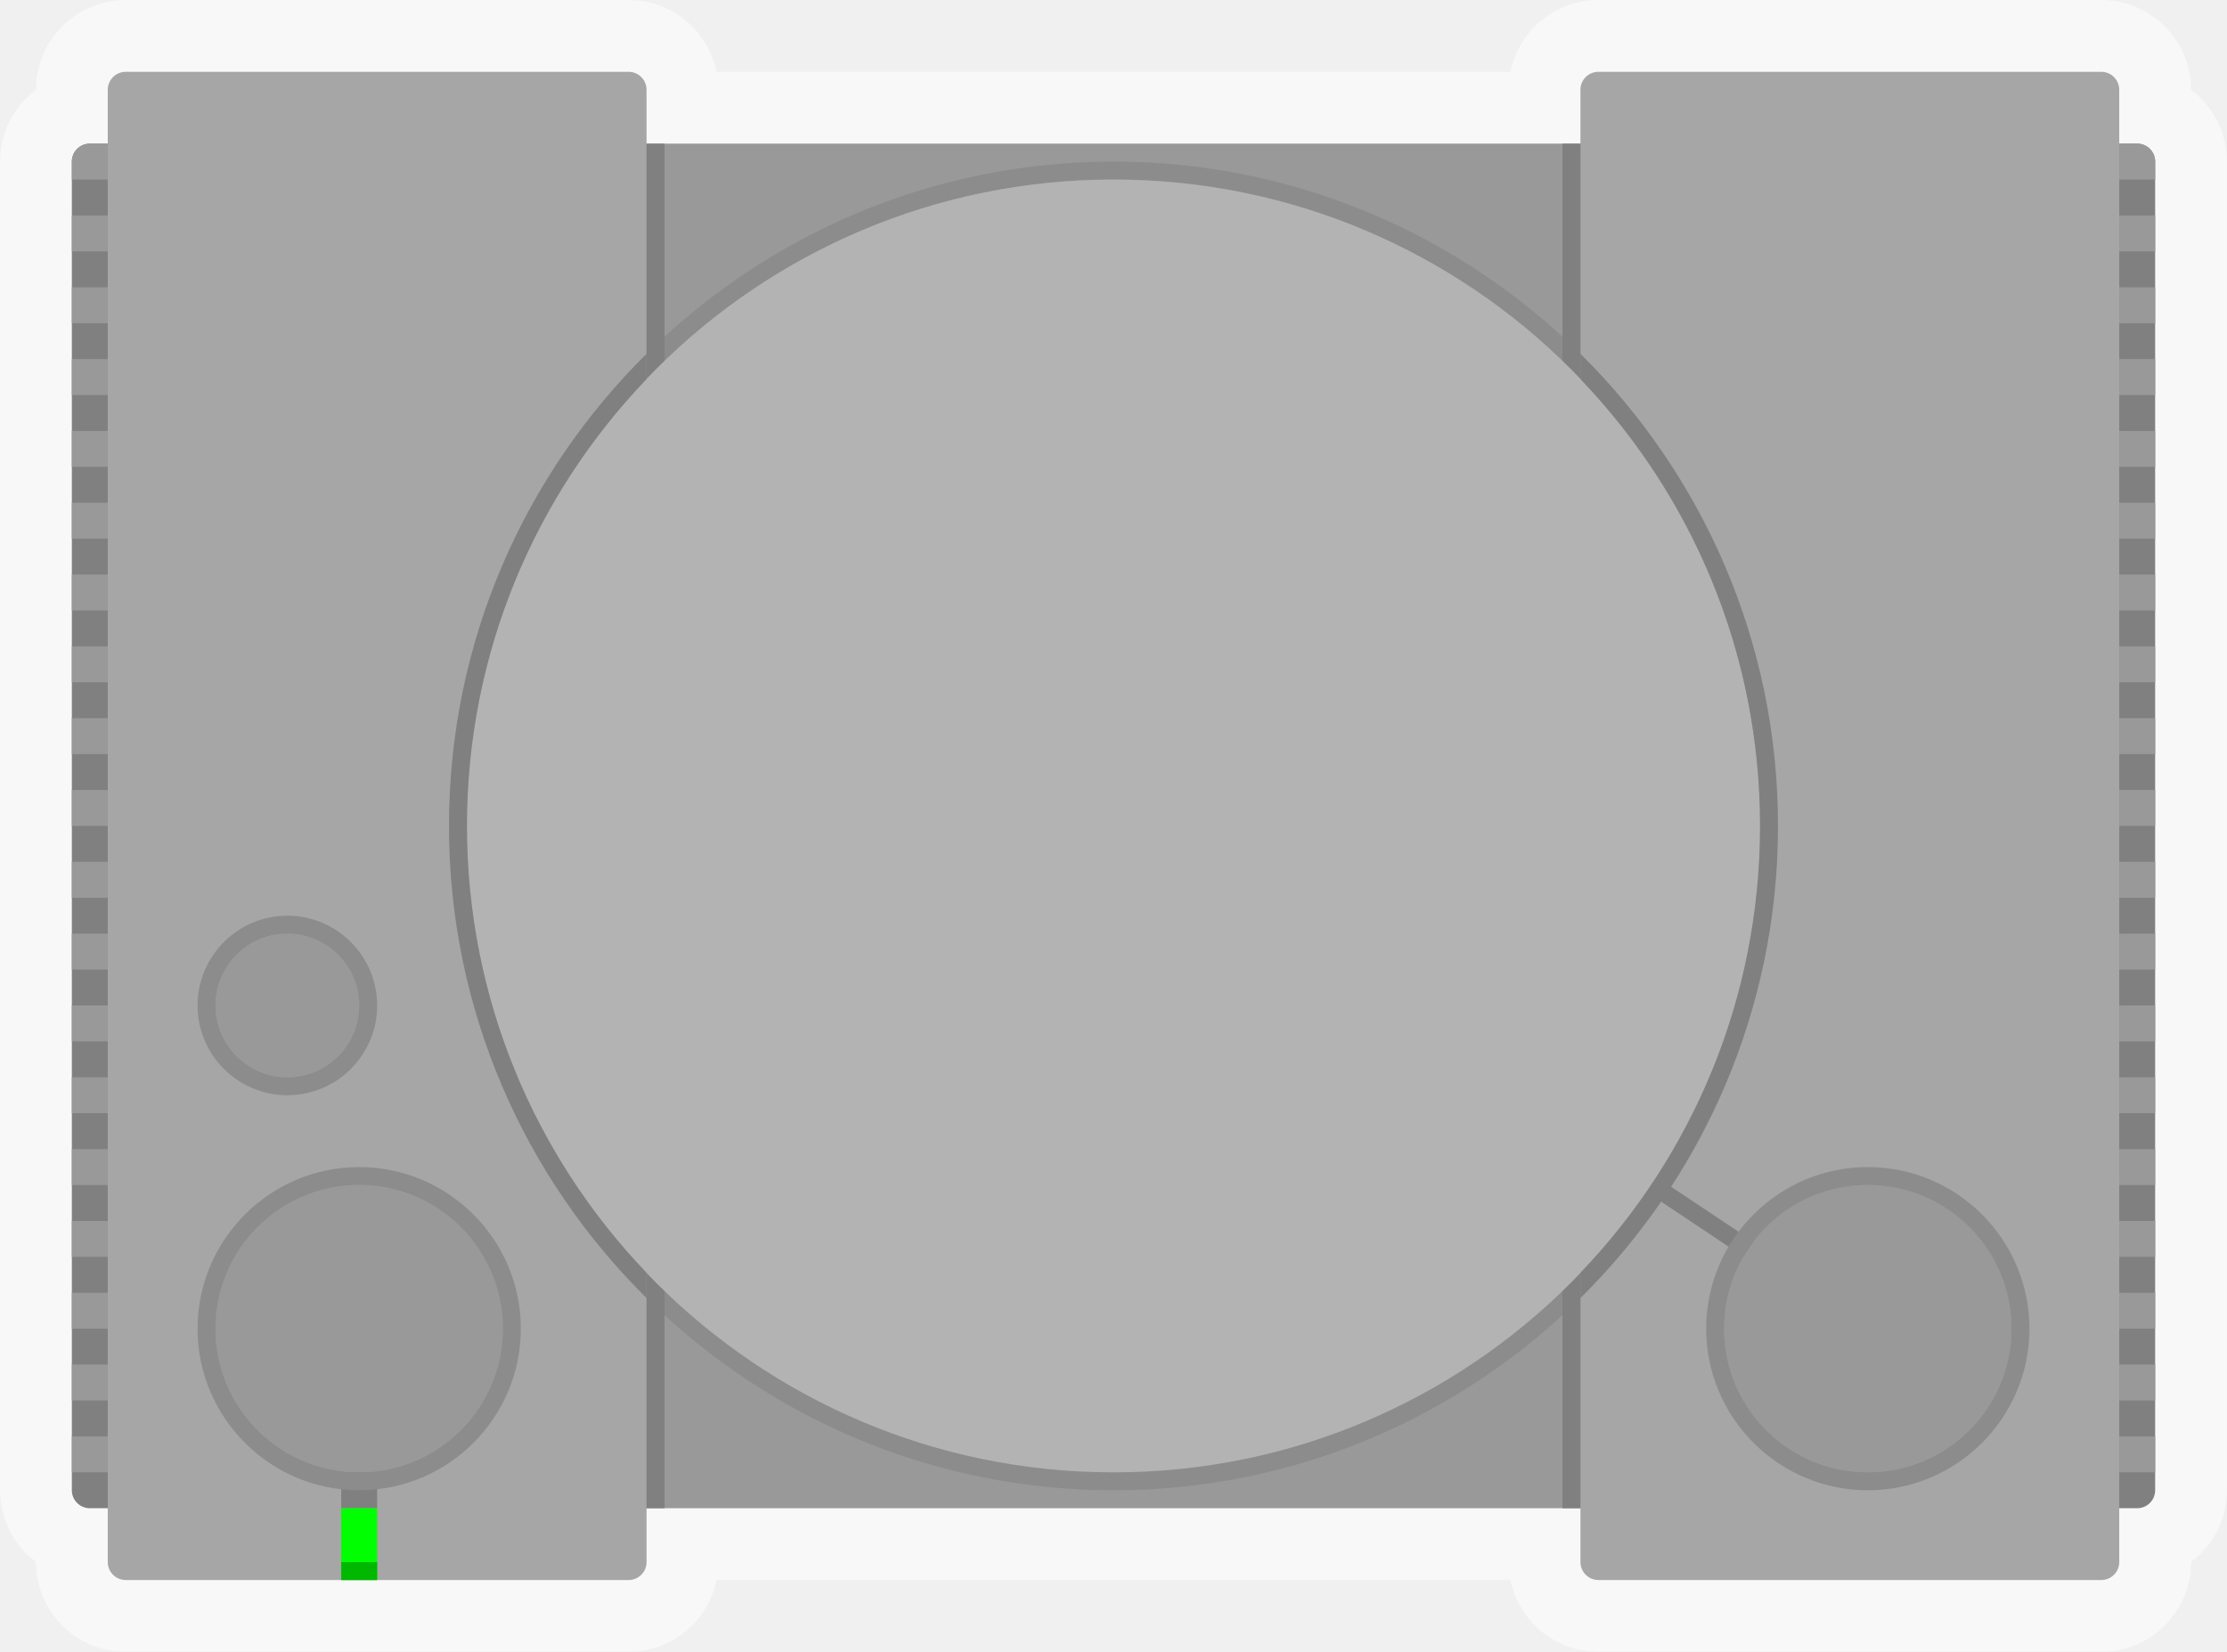
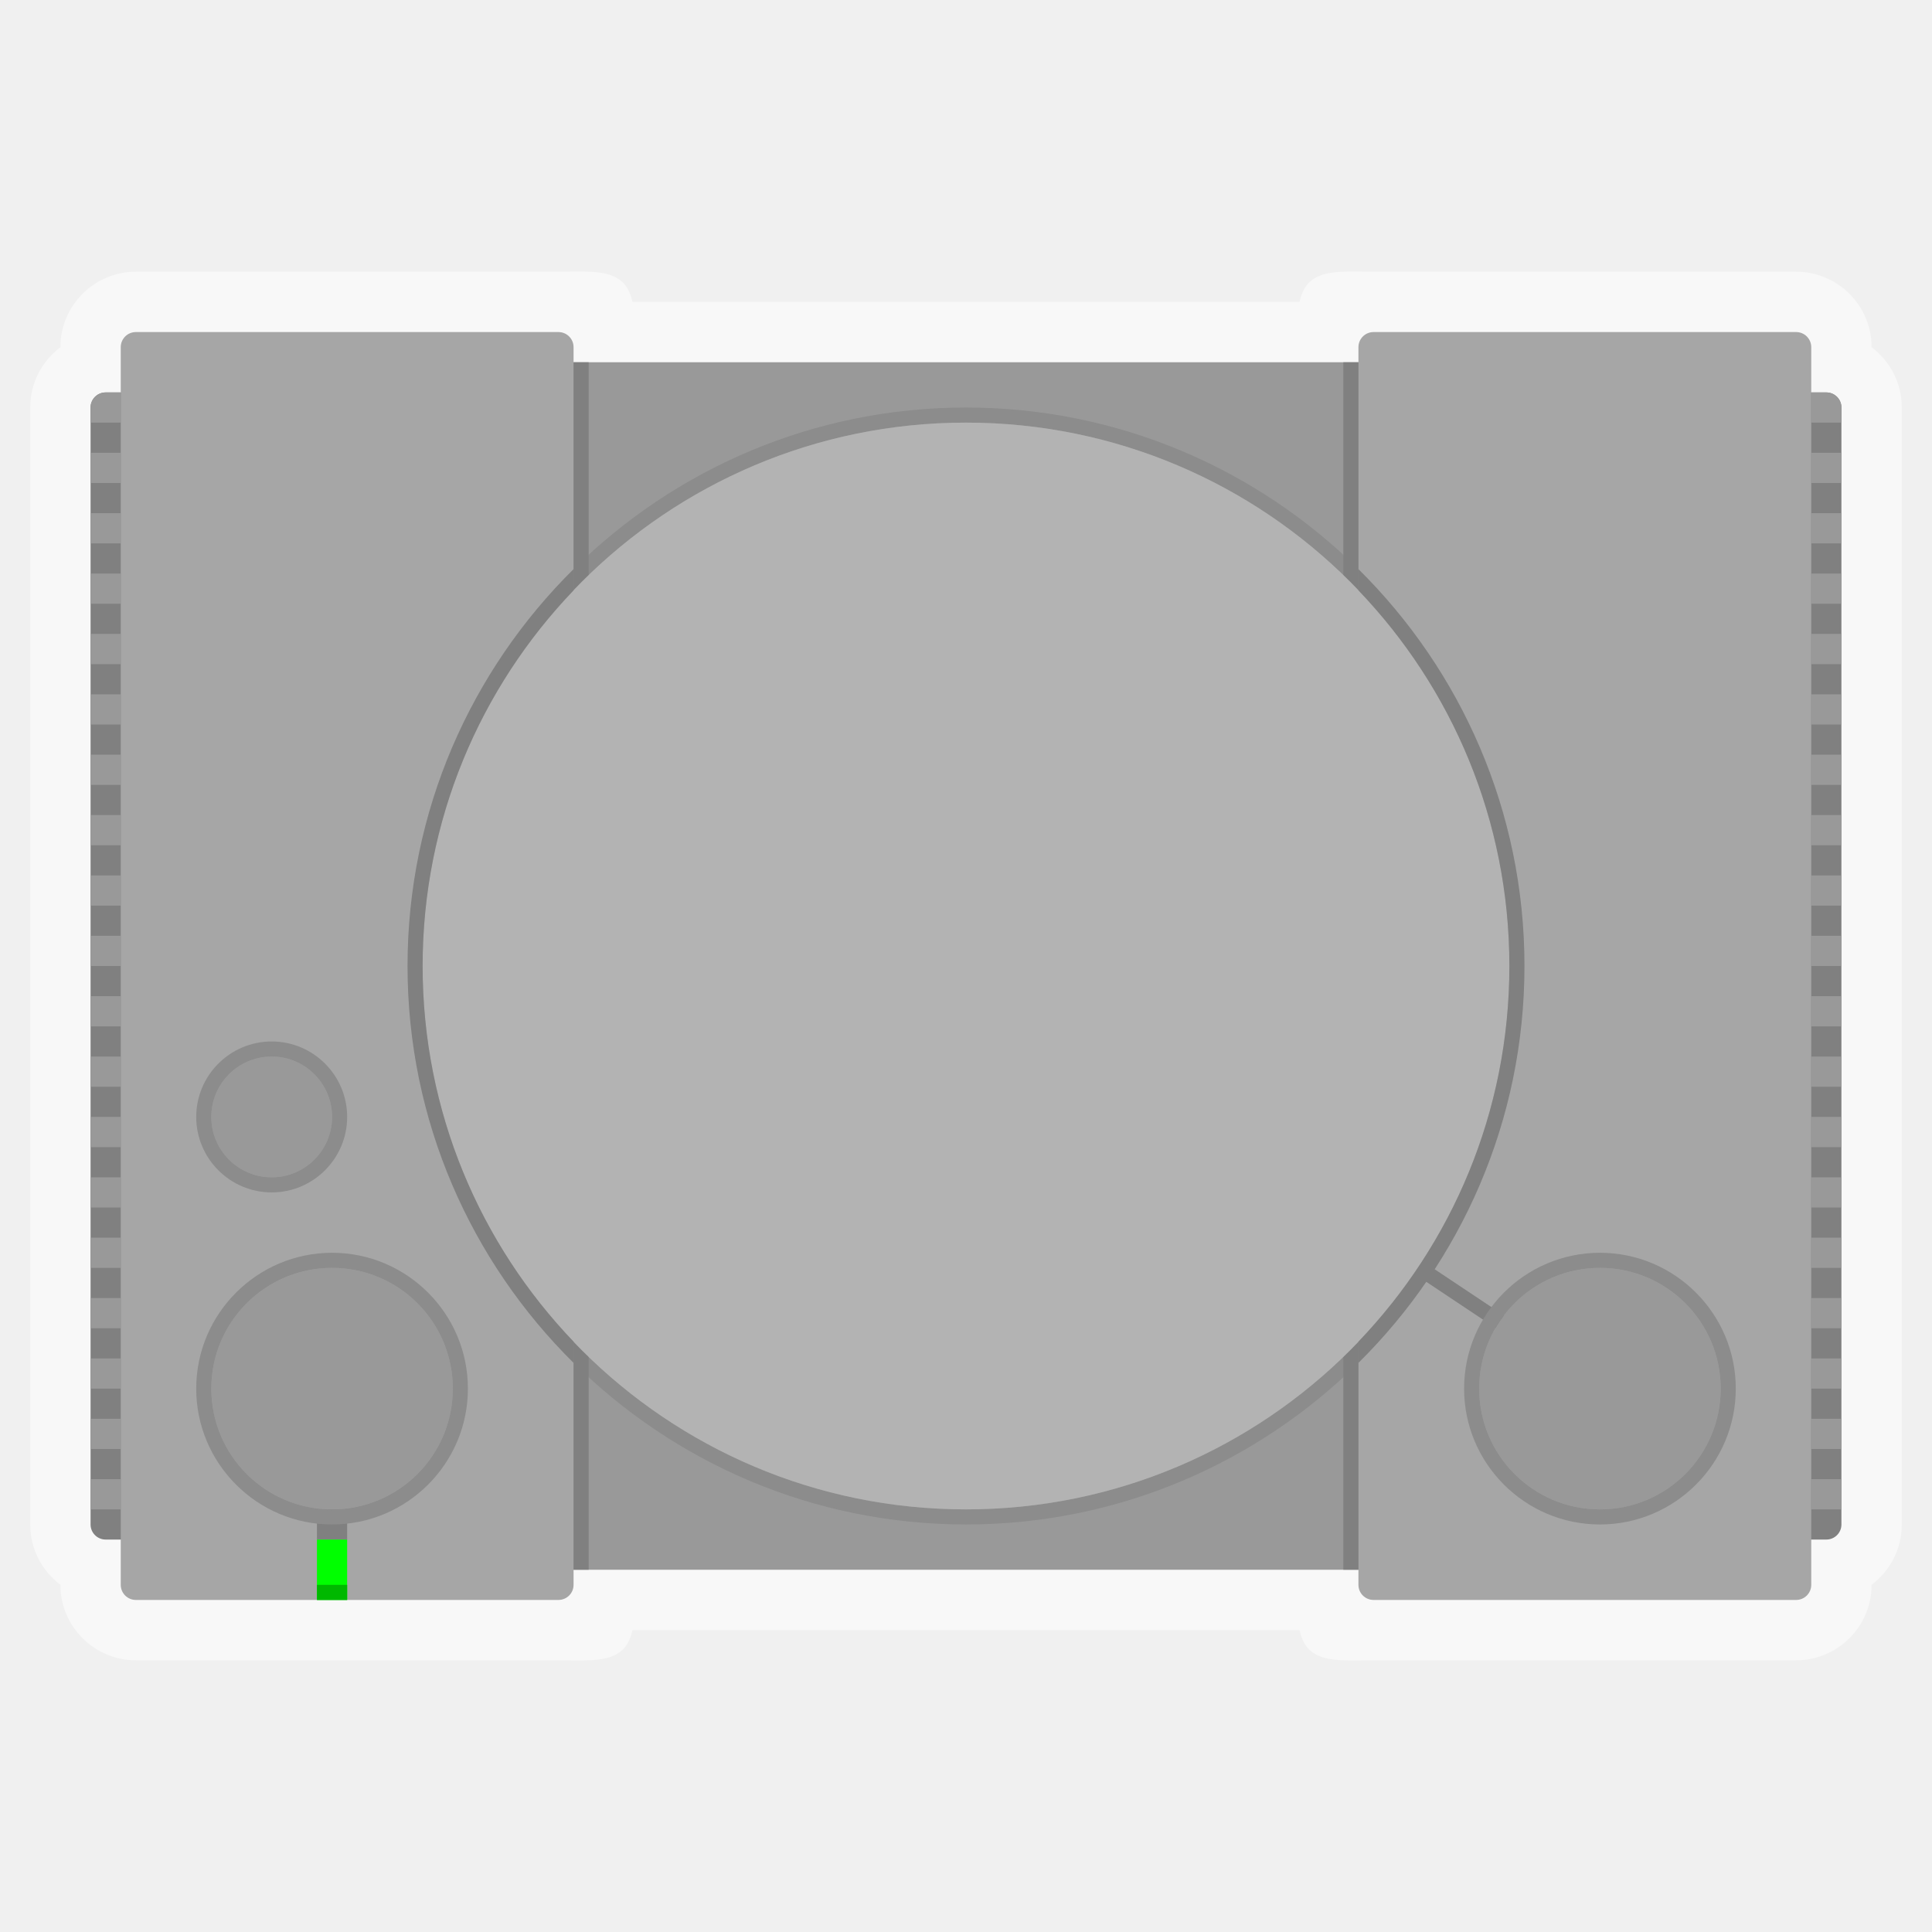
- <svg xmlns="http://www.w3.org/2000/svg" viewBox="0 0 330.667 245.333" height="245.333" width="330.667" xml:space="preserve" id="svg2" version="1.1">
-   <defs id="defs6">
-     <clipPath id="clipPath18" clipPathUnits="userSpaceOnUse">
-       <path id="path16" d="M 0,256 H 256 V 0 H 0 Z" />
-     </clipPath>
-     <clipPath id="clipPath26" clipPathUnits="userSpaceOnUse">
-       <path id="path24" d="M 4,220 H 252 V 36 H 4 Z" />
-     </clipPath>
-     <clipPath id="clipPath44" clipPathUnits="userSpaceOnUse">
-       <path id="path42" d="M 0,256 H 256 V 0 H 0 Z" />
-     </clipPath>
-   </defs>
-   <g transform="matrix(1.333333,0,0,-1.333333,-5.333333,293.3333)" id="g10">
-     <g id="g12">
-       <g clip-path="url(#clipPath18)" id="g14">
-         <g id="g20">
-           <g id="g22" />
-           <g id="g34">
-             <g style="opacity:0.5" id="g32" clip-path="url(#clipPath26)">
-               <g id="g30" transform="translate(248,209.9951)">
-                 <path id="path28" style="fill:#ffffff;fill-opacity:1;fill-rule:nonzero;stroke:none" d="m 0,0 v 0.005 c 0,5.514 -4.486,10 -10,10 h -56 c -4.829,0 -8.87,-3.442 -9.799,-8 h -88.402 c -0.929,4.558 -4.97,8 -9.799,8 h -56 c -5.514,0 -10,-4.486 -10,-10 L -240,0 c -2.428,-1.826 -4,-4.73 -4,-7.995 v -2 -4 -4 -4 -4 -4 -4 -4 -4 -4 -4 -4 -4 -4 -4 -4 -4 -4 -4 -4 -4 -4 -4 -4 -4 -4 -4 -4 -4 -4 -4 -4 -4 -4 -4 -4 -4 -2 c 0,-3.265 1.572,-6.169 4,-7.995 v -0.005 c 0,-5.514 4.486,-10 10,-10 h 24 4 28 c 4.829,0 8.87,3.441 9.799,8 h 88.402 c 0.929,-4.559 4.97,-8 9.799,-8 h 56 c 5.514,0 10,4.486 10,10 v 0.005 c 2.428,1.826 4,4.73 4,7.995 v 2 4 4 4 4 4 4 4 4 4 4 4 4 4 4 4 4 4 4 4 4 4 4 4 4 4 4 4 4 4 4 4 4 4 4 4 4 2 C 4,-4.73 2.428,-1.826 0,0" />
-               </g>
-             </g>
-           </g>
-         </g>
-       </g>
-     </g>
-     <path id="path36" style="fill:#999999;fill-opacity:1;fill-rule:nonzero;stroke:none" d="M 188,52 H 68 v 152 h 120 z" />
-     <g id="g38">
-       <g clip-path="url(#clipPath44)" id="g40">
-         <g transform="translate(18,52)" id="g46">
-           <path id="path48" style="fill:#808080;fill-opacity:1;fill-rule:nonzero;stroke:none" d="m 0,0 h -4 c -1.104,0 -2,0.896 -2,2 v 148 c 0,1.104 0.896,2 2,2 h 4 c 1.104,0 2,-0.896 2,-2 V 2 C 2,0.896 1.104,0 0,0" />
-         </g>
-         <g transform="translate(242,52)" id="g50">
-           <path id="path52" style="fill:#808080;fill-opacity:1;fill-rule:nonzero;stroke:none" d="m 0,0 h -4 c -1.104,0 -2,0.896 -2,2 v 148 c 0,1.104 0.896,2 2,2 h 4 c 1.104,0 2,-0.896 2,-2 V 2 C 2,0.896 1.104,0 0,0" />
-         </g>
-         <g transform="translate(74,44)" id="g54">
-           <path id="path56" style="fill:#a6a6a6;fill-opacity:1;fill-rule:nonzero;stroke:none" d="m 0,0 h -56 c -1.104,0 -2,0.896 -2,2 v 164 c 0,1.104 0.896,2 2,2 H 0 c 1.104,0 2,-0.896 2,-2 V 2 C 2,0.896 1.104,0 0,0" />
-         </g>
-         <g transform="translate(44,108)" id="g58">
-           <path id="path60" style="fill:#999999;fill-opacity:1;fill-rule:nonzero;stroke:none" d="m 0,0 c 0,-4.418 -3.582,-8 -8,-8 -4.418,0 -8,3.582 -8,8 0,4.418 3.582,8 8,8 4.418,0 8,-3.582 8,-8" />
-         </g>
-         <g transform="translate(36,118)" id="g62">
-           <path id="path64" style="fill:#8c8c8c;fill-opacity:1;fill-rule:nonzero;stroke:none" d="m 0,0 c -5.514,0 -10,-4.486 -10,-10 0,-5.514 4.486,-10 10,-10 5.514,0 10,4.486 10,10 C 10,-4.486 5.514,0 0,0 m 0,-2 c 4.418,0 8,-3.582 8,-8 0,-4.418 -3.582,-8 -8,-8 -4.418,0 -8,3.582 -8,8 0,4.418 3.582,8 8,8" />
-         </g>
-         <path id="path66" style="fill:#999999;fill-opacity:1;fill-rule:nonzero;stroke:none" d="m 16,56 h -4 v 4 h 4 z" />
-         <path id="path68" style="fill:#999999;fill-opacity:1;fill-rule:nonzero;stroke:none" d="m 16,64 h -4 v 4 h 4 z" />
-         <path id="path70" style="fill:#999999;fill-opacity:1;fill-rule:nonzero;stroke:none" d="m 16,72 h -4 v 4 h 4 z" />
-         <path id="path72" style="fill:#999999;fill-opacity:1;fill-rule:nonzero;stroke:none" d="m 16,80 h -4 v 4 h 4 z" />
-         <path id="path74" style="fill:#999999;fill-opacity:1;fill-rule:nonzero;stroke:none" d="m 16,88 h -4 v 4 h 4 z" />
-         <path id="path76" style="fill:#999999;fill-opacity:1;fill-rule:nonzero;stroke:none" d="m 16,96 h -4 v 4 h 4 z" />
-         <path id="path78" style="fill:#999999;fill-opacity:1;fill-rule:nonzero;stroke:none" d="m 16,104 h -4 v 4 h 4 z" />
-         <path id="path80" style="fill:#999999;fill-opacity:1;fill-rule:nonzero;stroke:none" d="m 16,112 h -4 v 4 h 4 z" />
-         <path id="path82" style="fill:#999999;fill-opacity:1;fill-rule:nonzero;stroke:none" d="m 16,120 h -4 v 4 h 4 z" />
-         <path id="path84" style="fill:#999999;fill-opacity:1;fill-rule:nonzero;stroke:none" d="m 16,128 h -4 v 4 h 4 z" />
-         <path id="path86" style="fill:#999999;fill-opacity:1;fill-rule:nonzero;stroke:none" d="m 16,136 h -4 v 4 h 4 z" />
-         <path id="path88" style="fill:#999999;fill-opacity:1;fill-rule:nonzero;stroke:none" d="m 16,144 h -4 v 4 h 4 z" />
-         <path id="path90" style="fill:#999999;fill-opacity:1;fill-rule:nonzero;stroke:none" d="m 16,152 h -4 v 4 h 4 z" />
-         <path id="path92" style="fill:#999999;fill-opacity:1;fill-rule:nonzero;stroke:none" d="m 16,160 h -4 v 4 h 4 z" />
-         <path id="path94" style="fill:#999999;fill-opacity:1;fill-rule:nonzero;stroke:none" d="m 16,168 h -4 v 4 h 4 z" />
-         <path id="path96" style="fill:#999999;fill-opacity:1;fill-rule:nonzero;stroke:none" d="m 16,176 h -4 v 4 h 4 z" />
-         <path id="path98" style="fill:#999999;fill-opacity:1;fill-rule:nonzero;stroke:none" d="m 16,184 h -4 v 4 h 4 z" />
-         <path id="path100" style="fill:#999999;fill-opacity:1;fill-rule:nonzero;stroke:none" d="m 16,192 h -4 v 4 h 4 z" />
-         <g transform="translate(16,200)" id="g102">
-           <path id="path104" style="fill:#999999;fill-opacity:1;fill-rule:nonzero;stroke:none" d="m 0,0 h -4 v 2 c 0,1.104 0.896,2 2,2 h 2 z" />
-         </g>
-         <path id="path106" style="fill:#808080;fill-opacity:1;fill-rule:nonzero;stroke:none" d="m 46,52 h -4 v 4 h 4 z" />
-         <path id="path108" style="fill:#00ff00;fill-opacity:1;fill-rule:nonzero;stroke:none" d="m 46,44 h -4 v 8 h 4 z" />
-         <g transform="translate(60,72)" id="g110">
-           <path id="path112" style="fill:#999999;fill-opacity:1;fill-rule:nonzero;stroke:none" d="m 0,0 c 0,-8.837 -7.164,-16 -16,-16 -8.836,0 -16,7.163 -16,16 0,8.837 7.164,16 16,16 C -7.164,16 0,8.837 0,0" />
-         </g>
-         <g transform="translate(44,90)" id="g114">
-           <path id="path116" style="fill:#8c8c8c;fill-opacity:1;fill-rule:nonzero;stroke:none" d="m 0,0 c -9.925,0 -18,-8.075 -18,-18 0,-9.925 8.075,-18 18,-18 9.925,0 18,8.075 18,18 C 18,-8.075 9.925,0 0,0 m 0,-2 c 8.836,0 16,-7.163 16,-16 0,-8.837 -7.164,-16 -16,-16 -8.836,0 -16,7.163 -16,16 0,8.837 7.164,16 16,16" />
-         </g>
-         <g transform="translate(182,44)" id="g118">
-           <path id="path120" style="fill:#a6a6a6;fill-opacity:1;fill-rule:nonzero;stroke:none" d="m 0,0 h 56 c 1.104,0 2,0.896 2,2 v 164 c 0,1.104 -0.896,2 -2,2 H 0 c -1.104,0 -2,-0.896 -2,-2 V 2 C -2,0.896 -1.104,0 0,0" />
-         </g>
-         <path id="path122" style="fill:#999999;fill-opacity:1;fill-rule:nonzero;stroke:none" d="m 240,56 h 4 v 4 h -4 z" />
-         <path id="path124" style="fill:#999999;fill-opacity:1;fill-rule:nonzero;stroke:none" d="m 240,64 h 4 v 4 h -4 z" />
-         <path id="path126" style="fill:#999999;fill-opacity:1;fill-rule:nonzero;stroke:none" d="m 240,72 h 4 v 4 h -4 z" />
-         <path id="path128" style="fill:#999999;fill-opacity:1;fill-rule:nonzero;stroke:none" d="m 240,80 h 4 v 4 h -4 z" />
-         <path id="path130" style="fill:#999999;fill-opacity:1;fill-rule:nonzero;stroke:none" d="m 240,88 h 4 v 4 h -4 z" />
-         <path id="path132" style="fill:#999999;fill-opacity:1;fill-rule:nonzero;stroke:none" d="m 240,96 h 4 v 4 h -4 z" />
-         <path id="path134" style="fill:#999999;fill-opacity:1;fill-rule:nonzero;stroke:none" d="m 240,104 h 4 v 4 h -4 z" />
-         <path id="path136" style="fill:#999999;fill-opacity:1;fill-rule:nonzero;stroke:none" d="m 240,112 h 4 v 4 h -4 z" />
-         <path id="path138" style="fill:#999999;fill-opacity:1;fill-rule:nonzero;stroke:none" d="m 240,120 h 4 v 4 h -4 z" />
-         <path id="path140" style="fill:#999999;fill-opacity:1;fill-rule:nonzero;stroke:none" d="m 240,128 h 4 v 4 h -4 z" />
-         <path id="path142" style="fill:#999999;fill-opacity:1;fill-rule:nonzero;stroke:none" d="m 240,136 h 4 v 4 h -4 z" />
-         <path id="path144" style="fill:#999999;fill-opacity:1;fill-rule:nonzero;stroke:none" d="m 240,144 h 4 v 4 h -4 z" />
-         <path id="path146" style="fill:#999999;fill-opacity:1;fill-rule:nonzero;stroke:none" d="m 240,152 h 4 v 4 h -4 z" />
-         <path id="path148" style="fill:#999999;fill-opacity:1;fill-rule:nonzero;stroke:none" d="m 240,160 h 4 v 4 h -4 z" />
-         <g transform="translate(128,54)" id="g150">
-           <path id="path152" style="fill:#8c8c8c;fill-opacity:1;fill-rule:nonzero;stroke:none" d="m 0,0 c 20.252,0 38.625,8.185 52,21.411 v 2.818 C 38.894,10.539 20.449,2 0,2 -20.45,2 -38.893,10.539 -52,24.229 V 21.411 C -38.625,8.185 -20.252,0 0,0" />
-         </g>
-         <g transform="translate(128,200)" id="g154">
-           <path id="path156" style="fill:#8c8c8c;fill-opacity:1;fill-rule:nonzero;stroke:none" d="m 0,0 c 20.449,0 38.894,-8.54 52,-22.23 v 2.819 C 38.625,-6.184 20.252,2 0,2 -20.252,2 -38.625,-6.184 -52,-19.411 V -22.23 C -38.893,-8.54 -20.45,0 0,0" />
-         </g>
-         <path id="path158" style="fill:#999999;fill-opacity:1;fill-rule:nonzero;stroke:none" d="m 240,168 h 4 v 4 h -4 z" />
-         <path id="path160" style="fill:#808080;fill-opacity:1;fill-rule:nonzero;stroke:none" d="m 78,52 h -2 v 152 h 2 z" />
-         <path id="path162" style="fill:#808080;fill-opacity:1;fill-rule:nonzero;stroke:none" d="m 180,52 h -2 v 152 h 2 z" />
-         <path id="path164" style="fill:#999999;fill-opacity:1;fill-rule:nonzero;stroke:none" d="m 240,176 h 4 v 4 h -4 z" />
-         <path id="path166" style="fill:#999999;fill-opacity:1;fill-rule:nonzero;stroke:none" d="m 240,184 h 4 v 4 h -4 z" />
-         <path id="path168" style="fill:#999999;fill-opacity:1;fill-rule:nonzero;stroke:none" d="m 240,192 h 4 v 4 h -4 z" />
-         <g transform="translate(240,200)" id="g170">
-           <path id="path172" style="fill:#999999;fill-opacity:1;fill-rule:nonzero;stroke:none" d="M 0,0 H 4 V 2 C 4,3.104 3.104,4 2,4 H 0 Z" />
-         </g>
-         <g transform="translate(200,128)" id="g174">
-           <path id="path176" style="fill:#b3b3b3;fill-opacity:1;fill-rule:nonzero;stroke:none" d="m 0,0 c 0,-39.765 -32.235,-72 -72,-72 -39.765,0 -72,32.235 -72,72 0,39.765 32.235,72 72,72 C -32.235,72 0,39.765 0,0" />
-         </g>
-         <g transform="translate(199.4453,79.168)" id="g178">
-           <path id="path180" style="fill:#808080;fill-opacity:1;fill-rule:nonzero;stroke:none" d="m 0,0 -12,8 1.109,1.664 12,-8 z" />
-         </g>
-         <g transform="translate(196,72)" id="g182">
-           <path id="path184" style="fill:#999999;fill-opacity:1;fill-rule:nonzero;stroke:none" d="m 0,0 c 0,-8.837 7.163,-16 16,-16 8.837,0 16,7.163 16,16 C 32,8.837 24.837,16 16,16 7.163,16 0,8.837 0,0" />
-         </g>
-         <g transform="translate(212,90)" id="g186">
-           <path id="path188" style="fill:#8c8c8c;fill-opacity:1;fill-rule:nonzero;stroke:none" d="m 0,0 c -9.925,0 -18,-8.075 -18,-18 0,-9.925 8.075,-18 18,-18 9.925,0 18,8.075 18,18 C 18,-8.075 9.925,0 0,0 m 0,-2 c 8.837,0 16,-7.163 16,-16 0,-8.837 -7.163,-16 -16,-16 -8.837,0 -16,7.163 -16,16 0,8.837 7.163,16 16,16" />
-         </g>
-         <g transform="translate(76,78.2295)" id="g190">
-           <path id="path192" style="fill:#808080;fill-opacity:1;fill-rule:nonzero;stroke:none" d="m 0,0 c -12.38,12.931 -20,30.456 -20,49.771 0,19.314 7.62,36.839 20,49.77 v 2.818 C -13.573,88.937 -22,70.322 -22,49.771 -22,29.219 -13.573,10.604 0,-2.818 Z" />
-         </g>
-         <g transform="translate(180,180.5889)" id="g194">
-           <path id="path196" style="fill:#808080;fill-opacity:1;fill-rule:nonzero;stroke:none" d="m 0,0 v -2.819 c 12.38,-12.931 20,-30.455 20,-49.77 0,-19.314 -7.62,-36.84 -20,-49.77 v -2.819 c 13.573,13.423 22,32.037 22,52.589 C 22,-32.038 13.573,-13.422 0,0" />
-         </g>
-         <path id="path198" style="fill:#00b800;fill-opacity:1;fill-rule:nonzero;stroke:none" d="m 46,44 h -4 v 2 h 4 z" />
-       </g>
-     </g>
+ <svg xmlns="http://www.w3.org/2000/svg" version="1.1" id="Layer_1" x="0px" y="0px" viewBox="0 0 256 256" style="enable-background:new 0 0 256 256;" xml:space="preserve">
+   <path style="opacity:0.5;fill:#FFFFFF;" d="M248,46.005V46c0-5.514-4.486-10-10-10h-56c-4.829,0-8.87-0.559-9.799,4H83.799  c-0.929-4.559-4.97-4-9.799-4H18c-5.514,0-10,4.486-10,10v0.005C5.572,47.831,4,50.735,4,54v2v4v4v4v4v4v4v4v4v4v4v4v4v4v4v4v4v4v4  v4v4v4v4v4v4v4v4v4v4v4v4v4v4v4v4v4v4v2c0,3.265,1.572,6.169,4,7.995V210c0,5.514,4.486,10,10,10h24h4h28  c4.829,0,8.87,0.559,9.799-4h88.402c0.929,4.559,4.97,4,9.799,4h56c5.514,0,10-4.486,10-10v-0.005c2.428-1.826,4-4.73,4-7.995v-2v-4  v-4v-4v-4v-4v-4v-4v-4v-4v-4v-4v-4v-4v-4v-4v-4v-4v-4v-4v-4v-4v-4v-4v-4v-4v-4v-4v-4v-4v-4v-4v-4v-4v-4v-4v-4v-2  C252,50.735,250.428,47.831,248,46.005z" />
+   <g>
+     <rect x="68" y="48" style="fill:#999999;" width="120" height="160" />
  </g>
+   <g>
+     <path style="fill:#808080;" d="M18,204h-4c-1.105,0-2-0.895-2-2V54c0-1.105,0.895-2,2-2h4c1.105,0,2,0.895,2,2v148   C20,203.105,19.105,204,18,204z" />
+   </g>
+   <g>
+     <path style="fill:#808080;" d="M242,204h-4c-1.105,0-2-0.895-2-2V54c0-1.105,0.895-2,2-2h4c1.105,0,2,0.895,2,2v148   C244,203.105,243.105,204,242,204z" />
+   </g>
+   <path style="fill:#A6A6A6;" d="M74,212H18c-1.105,0-2-0.895-2-2V46c0-1.105,0.895-2,2-2h56c1.105,0,2,0.895,2,2v164  C76,211.105,75.105,212,74,212z" />
+   <g>
+     <circle style="fill:#999999;" cx="36" cy="148" r="8" />
+     <path style="fill:#8C8C8C;" d="M36,140c4.418,0,8,3.582,8,8s-3.582,8-8,8s-8-3.582-8-8S31.582,140,36,140 M36,138   c-5.514,0-10,4.486-10,10s4.486,10,10,10s10-4.486,10-10S41.514,138,36,138L36,138z" />
+   </g>
+   <g>
+     <rect x="12" y="196" style="fill:#999999;" width="4" height="4" />
+   </g>
+   <g>
+     <rect x="12" y="188" style="fill:#999999;" width="4" height="4" />
+   </g>
+   <g>
+     <rect x="12" y="180" style="fill:#999999;" width="4" height="4" />
+   </g>
+   <g>
+     <rect x="12" y="172" style="fill:#999999;" width="4" height="4" />
+   </g>
+   <g>
+     <rect x="12" y="164" style="fill:#999999;" width="4" height="4" />
+   </g>
+   <g>
+     <rect x="12" y="156" style="fill:#999999;" width="4" height="4" />
+   </g>
+   <g>
+     <rect x="12" y="148" style="fill:#999999;" width="4" height="4" />
+   </g>
+   <g>
+     <rect x="12" y="140" style="fill:#999999;" width="4" height="4" />
+   </g>
+   <g>
+     <rect x="12" y="132" style="fill:#999999;" width="4" height="4" />
+   </g>
+   <g>
+     <rect x="12" y="124" style="fill:#999999;" width="4" height="4" />
+   </g>
+   <g>
+     <rect x="12" y="116" style="fill:#999999;" width="4" height="4" />
+   </g>
+   <g>
+     <rect x="12" y="108" style="fill:#999999;" width="4" height="4" />
+   </g>
+   <g>
+     <rect x="12" y="100" style="fill:#999999;" width="4" height="4" />
+   </g>
+   <g>
+     <rect x="12" y="92" style="fill:#999999;" width="4" height="4" />
+   </g>
+   <g>
+     <rect x="12" y="84" style="fill:#999999;" width="4" height="4" />
+   </g>
+   <g>
+     <rect x="12" y="76" style="fill:#999999;" width="4" height="4" />
+   </g>
+   <g>
+     <rect x="12" y="68" style="fill:#999999;" width="4" height="4" />
+   </g>
+   <g>
+     <rect x="12" y="60" style="fill:#999999;" width="4" height="4" />
+   </g>
+   <g>
+     <path style="fill:#999999;" d="M16,56h-4v-2c0-1.105,0.895-2,2-2h2V56z" />
+   </g>
+   <rect x="42" y="200" style="fill:#808080;" width="4" height="4" />
+   <rect x="42" y="204" style="fill:#00FF00;" width="4" height="8" />
+   <circle style="fill:#999999;" cx="44" cy="184" r="16" />
+   <path style="fill:#8C8C8C;" d="M44,168c8.837,0,16,7.163,16,16s-7.163,16-16,16s-16-7.163-16-16S35.163,168,44,168 M44,166  c-9.925,0-18,8.075-18,18s8.075,18,18,18s18-8.075,18-18S53.925,166,44,166L44,166z" />
+   <path style="fill:#A6A6A6;" d="M182,212h56c1.105,0,2-0.895,2-2V46c0-1.105-0.895-2-2-2h-56c-1.105,0-2,0.895-2,2v164  C180,211.105,180.895,212,182,212z" />
+   <g>
+     <rect x="240" y="196" style="fill:#999999;" width="4" height="4" />
+   </g>
+   <g>
+     <rect x="240" y="188" style="fill:#999999;" width="4" height="4" />
+   </g>
+   <g>
+     <rect x="240" y="180" style="fill:#999999;" width="4" height="4" />
+   </g>
+   <g>
+     <rect x="240" y="172" style="fill:#999999;" width="4" height="4" />
+   </g>
+   <g>
+     <rect x="240" y="164" style="fill:#999999;" width="4" height="4" />
+   </g>
+   <g>
+     <rect x="240" y="156" style="fill:#999999;" width="4" height="4" />
+   </g>
+   <g>
+     <rect x="240" y="148" style="fill:#999999;" width="4" height="4" />
+   </g>
+   <g>
+     <rect x="240" y="140" style="fill:#999999;" width="4" height="4" />
+   </g>
+   <g>
+     <rect x="240" y="132" style="fill:#999999;" width="4" height="4" />
+   </g>
+   <g>
+     <rect x="240" y="124" style="fill:#999999;" width="4" height="4" />
+   </g>
+   <g>
+     <rect x="240" y="116" style="fill:#999999;" width="4" height="4" />
+   </g>
+   <g>
+     <rect x="240" y="108" style="fill:#999999;" width="4" height="4" />
+   </g>
+   <g>
+     <rect x="240" y="100" style="fill:#999999;" width="4" height="4" />
+   </g>
+   <g>
+     <rect x="240" y="92" style="fill:#999999;" width="4" height="4" />
+   </g>
+   <g>
+     <path style="fill:#8C8C8C;" d="M128,202c20.252,0,38.625-8.184,52-21.411v-2.819c-13.107,13.69-31.55,22.23-52,22.23   s-38.893-8.539-52-22.23v2.819C89.375,193.816,107.748,202,128,202z" />
+     <path style="fill:#8C8C8C;" d="M128,56c20.45,0,38.893,8.539,52,22.23v-2.819C166.625,62.184,148.252,54,128,54   s-38.625,8.184-52,21.411v2.819C89.107,64.539,107.55,56,128,56z" />
+   </g>
+   <g>
+     <rect x="240" y="84" style="fill:#999999;" width="4" height="4" />
+   </g>
+   <rect x="76" y="48" style="fill:#808080;" width="2" height="160" />
+   <rect x="178" y="48" style="fill:#808080;" width="2" height="160" />
+   <g>
+     <rect x="240" y="76" style="fill:#999999;" width="4" height="4" />
+   </g>
+   <g>
+     <rect x="240" y="68" style="fill:#999999;" width="4" height="4" />
+   </g>
+   <g>
+     <rect x="240" y="60" style="fill:#999999;" width="4" height="4" />
+   </g>
+   <g>
+     <path style="fill:#999999;" d="M240,56h4v-2c0-1.105-0.895-2-2-2h-2V56z" />
+   </g>
+   <circle style="fill:#B3B3B3;" cx="128" cy="128" r="72" />
+   <rect x="193" y="164.789" transform="matrix(0.5547 -0.8321 0.8321 0.5547 -56.7245 238.0093)" style="fill:#808080;" width="2" height="14.422" />
+   <g>
+     <circle style="fill:#999999;" cx="212" cy="184" r="16" />
+     <path style="fill:#8C8C8C;" d="M212,168c8.837,0,16,7.163,16,16s-7.163,16-16,16s-16-7.163-16-16S203.163,168,212,168 M212,166   c-9.925,0-18,8.075-18,18s8.075,18,18,18s18-8.075,18-18S221.925,166,212,166L212,166z" />
+   </g>
+   <g>
+     <path style="fill:#808080;" d="M76,177.77C63.62,164.839,56,147.315,56,128c0-19.315,7.62-36.839,20-49.77v-2.819   C62.427,88.833,54,107.449,54,128s8.427,39.167,22,52.589V177.77z" />
+     <path style="fill:#808080;" d="M180,75.411v2.819c12.38,12.931,20,30.455,20,49.77c0,19.315-7.62,36.839-20,49.77v2.819   c13.573-13.422,22-32.037,22-52.589S193.573,88.833,180,75.411z" />
+   </g>
+   <rect x="42" y="210" style="fill:#00B800;" width="4" height="2" />
</svg>
